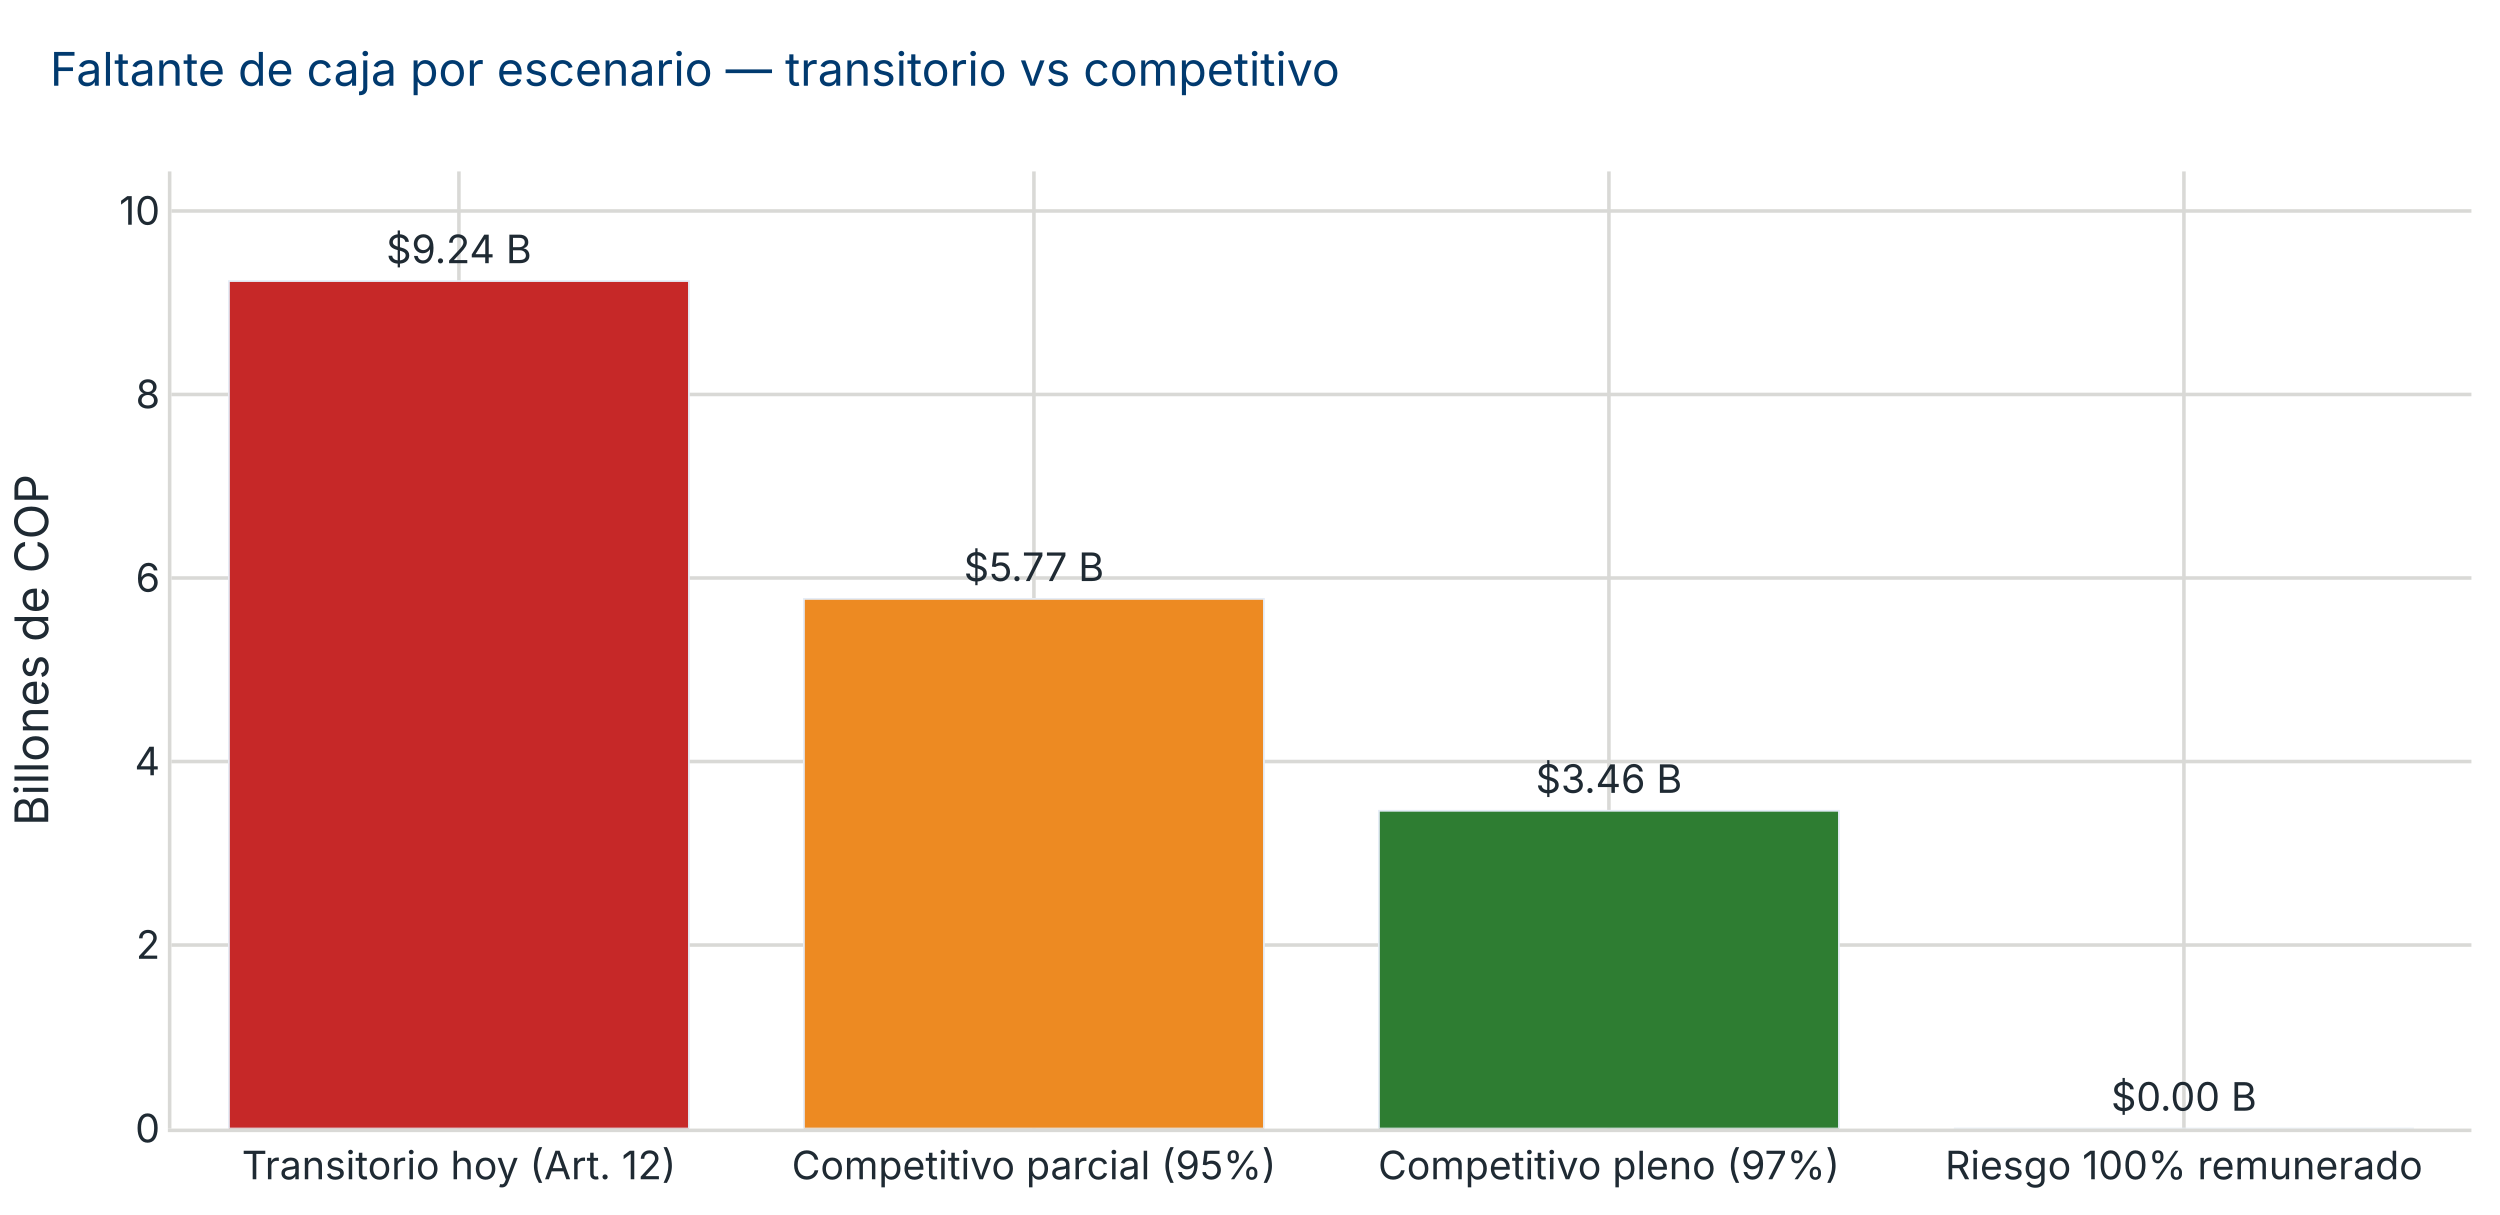
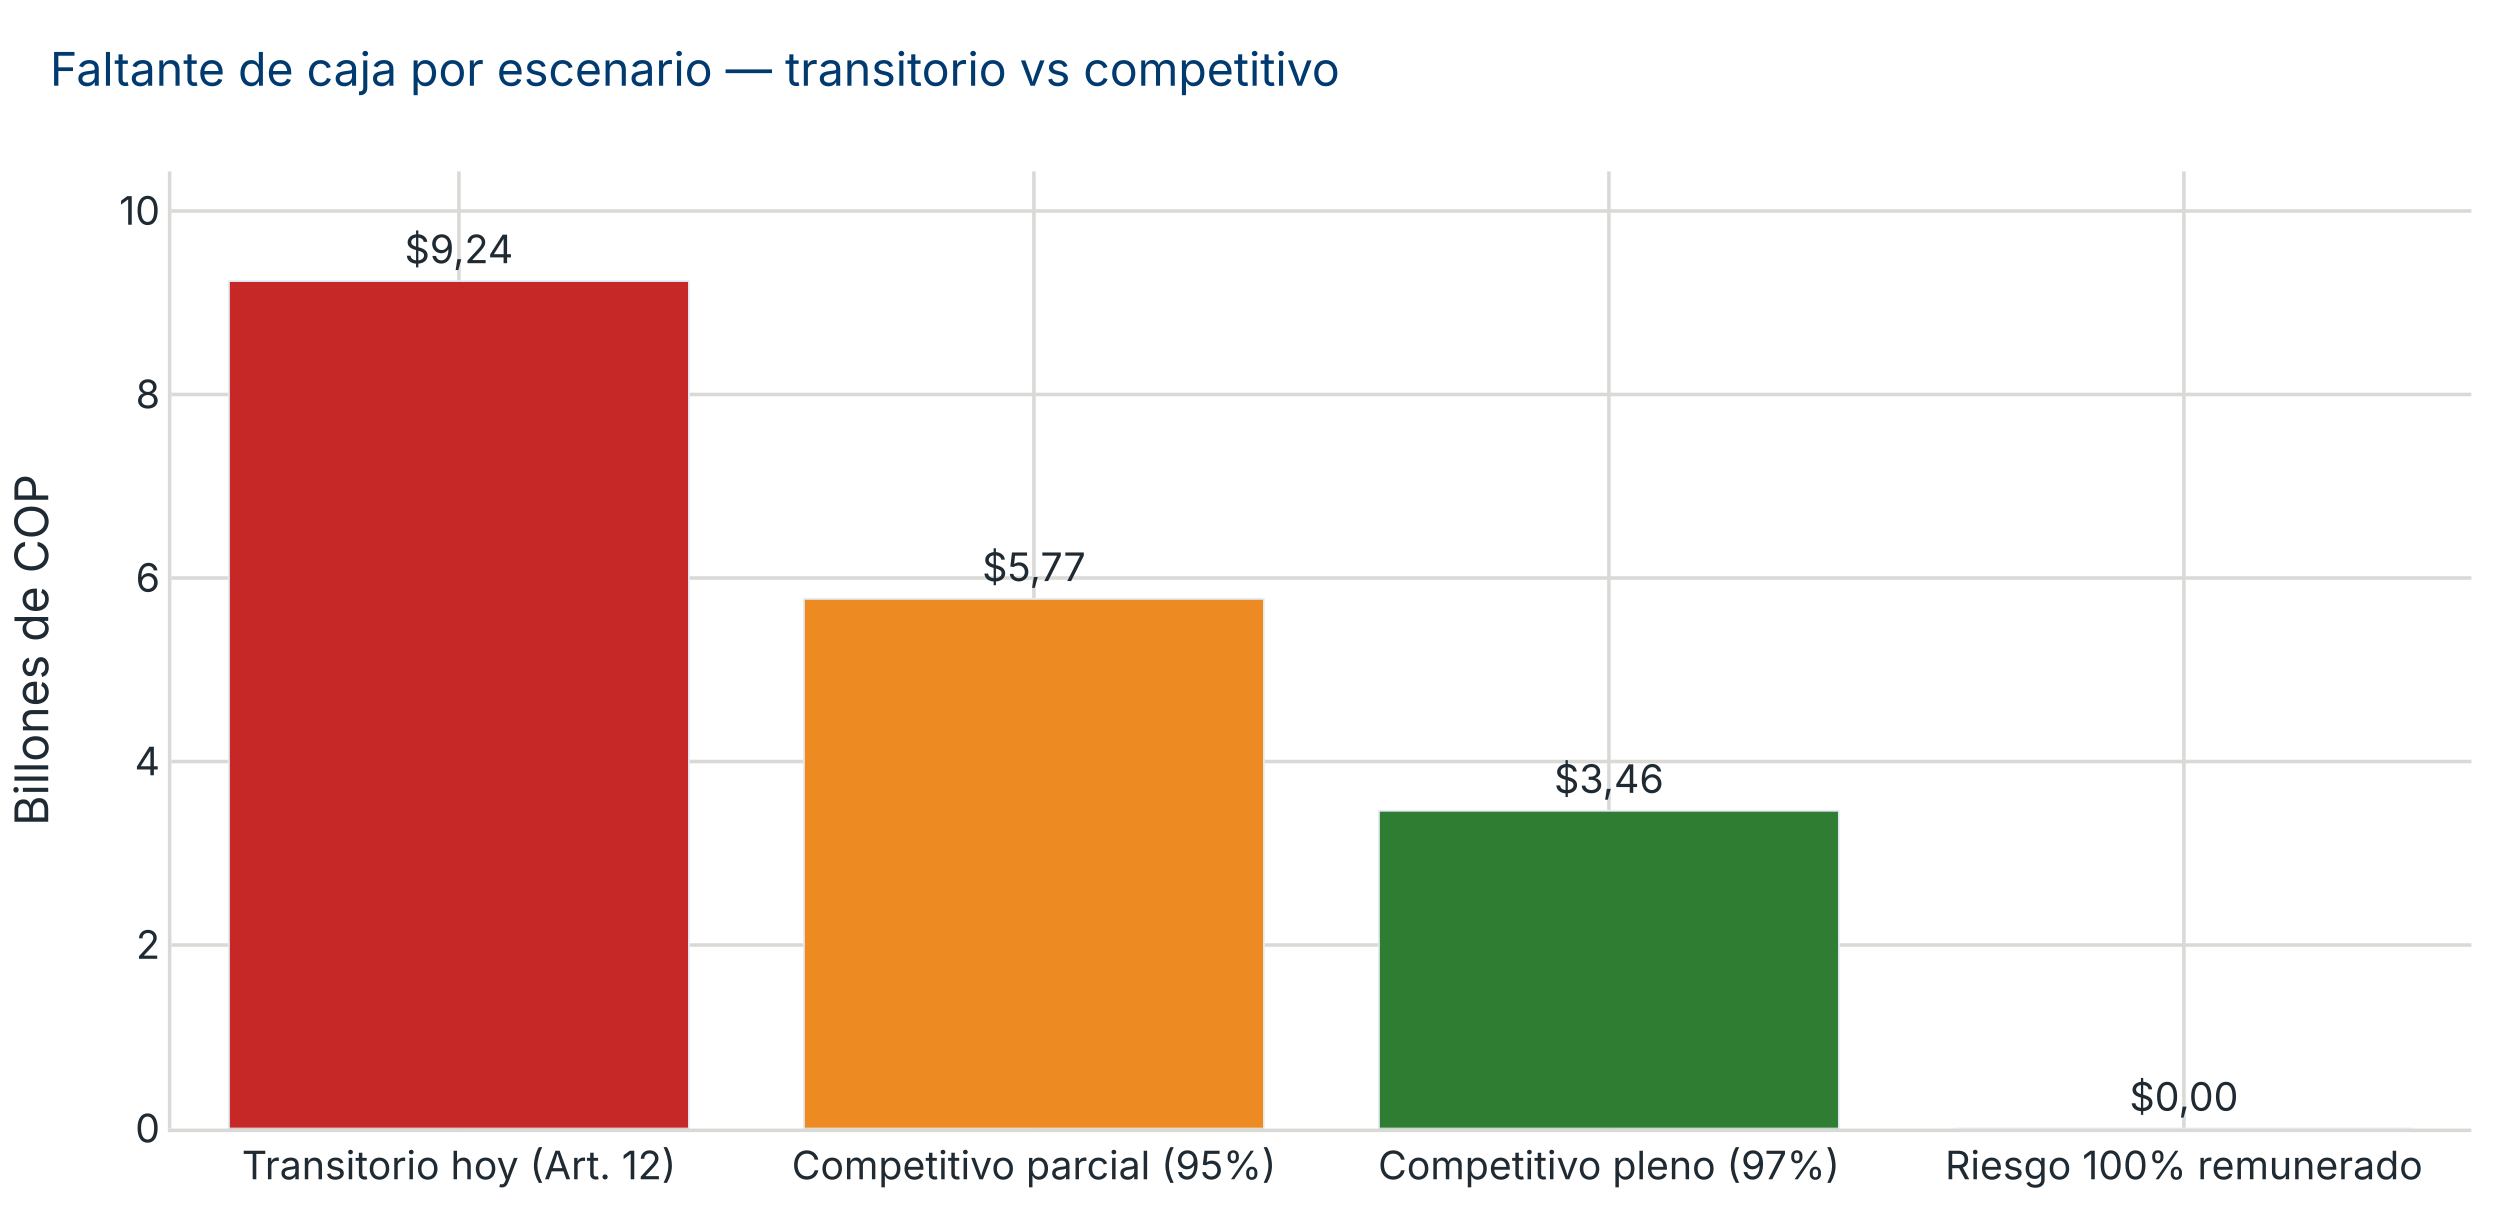
<svg xmlns="http://www.w3.org/2000/svg" class="main-svg" width="700" height="340" style="" viewBox="0 0 700 340">
  <rect x="0" y="0" width="700" height="340" style="fill: rgb(0, 0, 0); fill-opacity: 0;" />
-   <defs id="defs-588c65">
+   <defs id="defs-621d66">
    <g class="clips">
-       <clipPath id="clip588c65xyplot" class="plotclip">
+       <clipPath id="clip621d66xyplot" class="plotclip">
        <rect width="644" height="268" />
      </clipPath>
-       <clipPath class="axesclip" id="clip588c65x">
+       <clipPath class="axesclip" id="clip621d66x">
        <rect x="48" y="0" width="644" height="340" />
      </clipPath>
-       <clipPath class="axesclip" id="clip588c65y">
+       <clipPath class="axesclip" id="clip621d66y">
        <rect x="0" y="48" width="700" height="268" />
      </clipPath>
-       <clipPath class="axesclip" id="clip588c65xy">
+       <clipPath class="axesclip" id="clip621d66xy">
        <rect x="48" y="48" width="644" height="268" />
      </clipPath>
    </g>
    <g class="gradients" />
    <g class="patterns" />
  </defs>
  <g class="bglayer">
    <rect class="bg" x="48" y="48" width="644" height="268" style="fill: rgb(255, 255, 255); fill-opacity: 1; stroke-width: 0;" />
  </g>
  <g class="layer-below">
    <g class="imagelayer" />
    <g class="shapelayer" />
  </g>
  <g class="cartesianlayer">
    <g class="subplot xy">
      <g class="layer-subplot">
        <g class="shapelayer" />
        <g class="imagelayer" />
      </g>
      <g class="minor-gridlayer">
        <g class="x" />
        <g class="y" />
      </g>
      <g class="gridlayer">
        <g class="x">
          <path class="xgrid crisp" transform="translate(128.5,0)" d="M0,48v268" style="stroke: rgb(217, 217, 214); stroke-opacity: 1; stroke-width: 1px;" />
          <path class="xgrid crisp" transform="translate(289.5,0)" d="M0,48v268" style="stroke: rgb(217, 217, 214); stroke-opacity: 1; stroke-width: 1px;" />
          <path class="xgrid crisp" transform="translate(450.5,0)" d="M0,48v268" style="stroke: rgb(217, 217, 214); stroke-opacity: 1; stroke-width: 1px;" />
          <path class="xgrid crisp" transform="translate(611.5,0)" d="M0,48v268" style="stroke: rgb(217, 217, 214); stroke-opacity: 1; stroke-width: 1px;" />
        </g>
        <g class="y">
          <path class="ygrid crisp" transform="translate(0,264.61)" d="M48,0h644" style="stroke: rgb(217, 217, 214); stroke-opacity: 1; stroke-width: 1px;" />
          <path class="ygrid crisp" transform="translate(0,213.23)" d="M48,0h644" style="stroke: rgb(217, 217, 214); stroke-opacity: 1; stroke-width: 1px;" />
          <path class="ygrid crisp" transform="translate(0,161.84)" d="M48,0h644" style="stroke: rgb(217, 217, 214); stroke-opacity: 1; stroke-width: 1px;" />
          <path class="ygrid crisp" transform="translate(0,110.45)" d="M48,0h644" style="stroke: rgb(217, 217, 214); stroke-opacity: 1; stroke-width: 1px;" />
          <path class="ygrid crisp" transform="translate(0,59.07)" d="M48,0h644" style="stroke: rgb(217, 217, 214); stroke-opacity: 1; stroke-width: 1px;" />
        </g>
      </g>
      <g class="zerolinelayer" />
      <g class="layer-between">
        <g class="shapelayer" />
        <g class="imagelayer" />
      </g>
      <path class="xlines-below" />
      <path class="ylines-below" />
      <g class="overlines-below" />
      <g class="xaxislayer-below" />
      <g class="yaxislayer-below" />
      <g class="overaxes-below" />
      <g class="overplot">
-         <g class="xy" transform="translate(48,48)" clip-path="url(#clip588c65xyplot)">
+         <g class="xy" transform="translate(48,48)" clip-path="url(#clip621d66xyplot)">
          <g class="barlayer mlayer">
            <g class="trace bars" style="opacity: 1;">
              <g class="points">
                <g class="point">
                  <path d="M16.1,268V30.7H144.9V268Z" style="vector-effect: none; opacity: 1; stroke-width: 0.5px; fill: rgb(198, 40, 40); fill-opacity: 1; stroke: rgb(229, 236, 246); stroke-opacity: 1;" />
-                   <text class="bartext bartext-outside" text-anchor="middle" data-notex="1" x="0" y="0" style="font-family: Inter, Arial, sans-serif; font-size: 11px; fill: rgb(31, 42, 51); fill-opacity: 1; white-space: pre;" transform="translate(80.5,25.7)">$9.24 B</text>
+                   <text class="bartext bartext-outside" text-anchor="middle" data-notex="1" x="0" y="0" style="font-family: Inter, Arial, sans-serif; font-size: 11px; fill: rgb(31, 42, 51); fill-opacity: 1; white-space: pre;" transform="translate(80.5,25.7)">$9,24</text>
                </g>
                <g class="point">
                  <path d="M177.1,268V119.69H305.9V268Z" style="vector-effect: none; opacity: 1; stroke-width: 0.5px; fill: rgb(237, 138, 34); fill-opacity: 1; stroke: rgb(229, 236, 246); stroke-opacity: 1;" />
-                   <text class="bartext bartext-outside" text-anchor="middle" data-notex="1" x="0" y="0" style="font-family: Inter, Arial, sans-serif; font-size: 11px; fill: rgb(31, 42, 51); fill-opacity: 1; white-space: pre;" transform="translate(241.5,114.69)">$5.77 B</text>
+                   <text class="bartext bartext-outside" text-anchor="middle" data-notex="1" x="0" y="0" style="font-family: Inter, Arial, sans-serif; font-size: 11px; fill: rgb(31, 42, 51); fill-opacity: 1; white-space: pre;" transform="translate(241.5,114.69)">$5,77</text>
                </g>
                <g class="point">
                  <path d="M338.1,268V179.01H466.9V268Z" style="vector-effect: none; opacity: 1; stroke-width: 0.5px; fill: rgb(46, 125, 50); fill-opacity: 1; stroke: rgb(229, 236, 246); stroke-opacity: 1;" />
-                   <text class="bartext bartext-outside" text-anchor="middle" data-notex="1" x="0" y="0" style="font-family: Inter, Arial, sans-serif; font-size: 11px; fill: rgb(31, 42, 51); fill-opacity: 1; white-space: pre;" transform="translate(402.5,174.01)">$3.46 B</text>
+                   <text class="bartext bartext-outside" text-anchor="middle" data-notex="1" x="0" y="0" style="font-family: Inter, Arial, sans-serif; font-size: 11px; fill: rgb(31, 42, 51); fill-opacity: 1; white-space: pre;" transform="translate(402.5,174.01)">$3,46</text>
                </g>
                <g class="point">
                  <path d="M499.1,268V268H627.9V268Z" style="vector-effect: none; opacity: 1; stroke-width: 0.5px; fill: rgb(1, 58, 111); fill-opacity: 1; stroke: rgb(229, 236, 246); stroke-opacity: 1;" />
-                   <text class="bartext bartext-outside" text-anchor="middle" data-notex="1" x="0" y="0" style="font-family: Inter, Arial, sans-serif; font-size: 11px; fill: rgb(31, 42, 51); fill-opacity: 1; white-space: pre;" transform="translate(563.5,263)">$0.00 B</text>
+                   <text class="bartext bartext-outside" text-anchor="middle" data-notex="1" x="0" y="0" style="font-family: Inter, Arial, sans-serif; font-size: 11px; fill: rgb(31, 42, 51); fill-opacity: 1; white-space: pre;" transform="translate(563.5,263)">$0,00</text>
                </g>
              </g>
            </g>
          </g>
        </g>
      </g>
      <g class="zerolinelayer-above" />
      <path class="xlines-above crisp" d="M47,316.5H692" style="fill: none; stroke-width: 1px; stroke: rgb(217, 217, 214); stroke-opacity: 1;" />
      <path class="ylines-above crisp" d="M47.5,48V316" style="fill: none; stroke-width: 1px; stroke: rgb(217, 217, 214); stroke-opacity: 1;" />
      <g class="overlines-above" />
      <g class="xaxislayer-above">
        <g class="xtick">
          <text text-anchor="middle" x="0" y="330.2" transform="translate(128.5,0)" style="font-family: Inter, Arial, sans-serif; font-size: 11px; fill: rgb(31, 42, 51); fill-opacity: 1; white-space: pre;">Transitorio hoy (Art. 12)</text>
        </g>
        <g class="xtick">
          <text text-anchor="middle" x="0" y="330.2" transform="translate(289.5,0)" style="font-family: Inter, Arial, sans-serif; font-size: 11px; fill: rgb(31, 42, 51); fill-opacity: 1; white-space: pre;">Competitivo parcial (95%)</text>
        </g>
        <g class="xtick">
          <text text-anchor="middle" x="0" y="330.2" transform="translate(450.5,0)" style="font-family: Inter, Arial, sans-serif; font-size: 11px; fill: rgb(31, 42, 51); fill-opacity: 1; white-space: pre;">Competitivo pleno (97%)</text>
        </g>
        <g class="xtick">
          <text text-anchor="middle" x="0" y="330.2" transform="translate(611.5,0)" style="font-family: Inter, Arial, sans-serif; font-size: 11px; fill: rgb(31, 42, 51); fill-opacity: 1; white-space: pre;">Riesgo 100% remunerado</text>
        </g>
      </g>
      <g class="yaxislayer-above">
        <g class="ytick">
          <text text-anchor="end" x="44.8" y="3.85" transform="translate(0,316)" style="font-family: Inter, Arial, sans-serif; font-size: 11px; fill: rgb(31, 42, 51); fill-opacity: 1; white-space: pre;">0</text>
        </g>
        <g class="ytick">
          <text text-anchor="end" x="44.8" y="3.85" style="font-family: Inter, Arial, sans-serif; font-size: 11px; fill: rgb(31, 42, 51); fill-opacity: 1; white-space: pre;" transform="translate(0,264.61)">2</text>
        </g>
        <g class="ytick">
          <text text-anchor="end" x="44.8" y="3.85" style="font-family: Inter, Arial, sans-serif; font-size: 11px; fill: rgb(31, 42, 51); fill-opacity: 1; white-space: pre;" transform="translate(0,213.23)">4</text>
        </g>
        <g class="ytick">
          <text text-anchor="end" x="44.8" y="3.85" style="font-family: Inter, Arial, sans-serif; font-size: 11px; fill: rgb(31, 42, 51); fill-opacity: 1; white-space: pre;" transform="translate(0,161.84)">6</text>
        </g>
        <g class="ytick">
          <text text-anchor="end" x="44.8" y="3.85" style="font-family: Inter, Arial, sans-serif; font-size: 11px; fill: rgb(31, 42, 51); fill-opacity: 1; white-space: pre;" transform="translate(0,110.45)">8</text>
        </g>
        <g class="ytick">
          <text text-anchor="end" x="44.8" y="3.85" style="font-family: Inter, Arial, sans-serif; font-size: 11px; fill: rgb(31, 42, 51); fill-opacity: 1; white-space: pre;" transform="translate(0,59.07)">10</text>
        </g>
      </g>
      <g class="overaxes-above" />
    </g>
  </g>
  <g class="polarlayer" />
  <g class="smithlayer" />
  <g class="ternarylayer" />
  <g class="geolayer" />
  <g class="funnelarealayer" />
  <g class="pielayer" />
  <g class="iciclelayer" />
  <g class="treemaplayer" />
  <g class="sunburstlayer" />
  <g class="glimages" />
-   <defs id="topdefs-588c65">
+   <defs id="topdefs-621d66">
    <g class="clips" />
  </defs>
  <g class="layer-above">
    <g class="imagelayer" />
    <g class="shapelayer" />
  </g>
  <g class="infolayer">
    <g class="g-gtitle">
      <text class="gtitle" x="14" y="24" text-anchor="start" dy="0em" style="opacity: 1; font-family: Inter, Arial, sans-serif; font-size: 13px; fill: rgb(1, 58, 111); fill-opacity: 1; white-space: pre;">Faltante de caja por escenario — transitorio vs competitivo</text>
    </g>
    <g class="g-xtitle" />
    <g class="g-ytitle">
      <text class="ytitle" transform="rotate(-90,13.4998,182)" x="13.5" y="182" text-anchor="middle" style="opacity: 1; font-family: Inter, Arial, sans-serif; font-size: 13px; fill: rgb(31, 42, 51); fill-opacity: 1; white-space: pre;">Billones de COP</text>
    </g>
  </g>
</svg>
